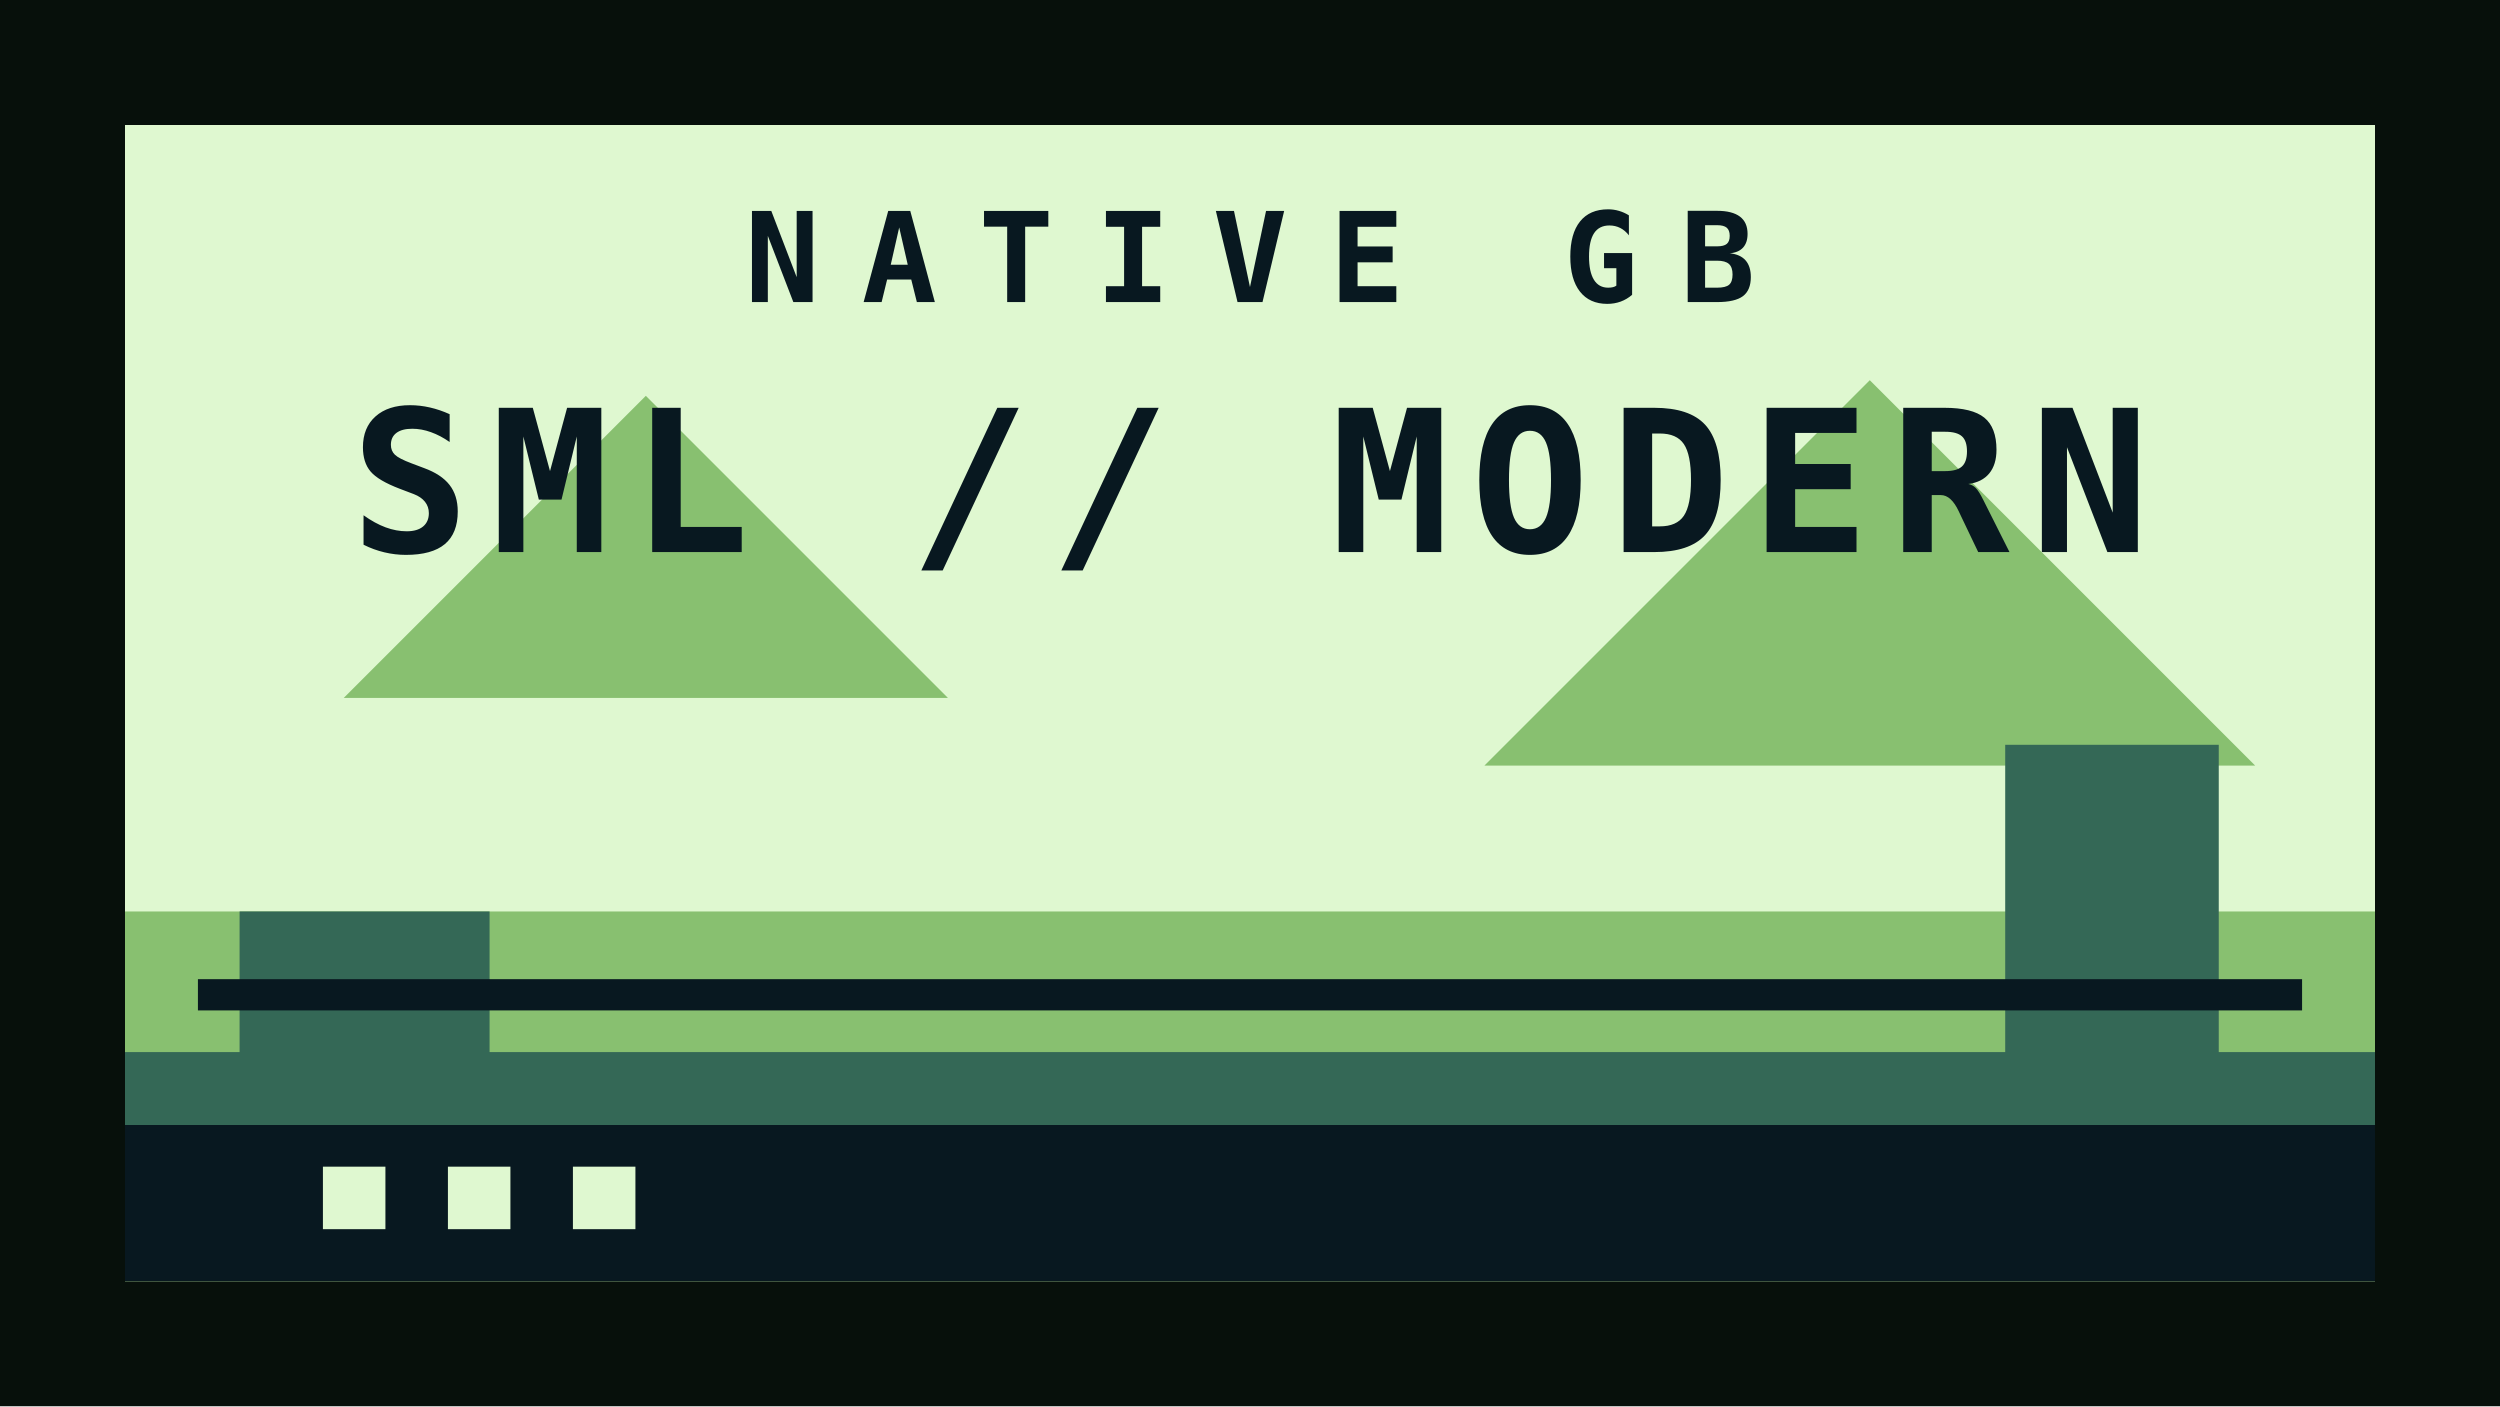
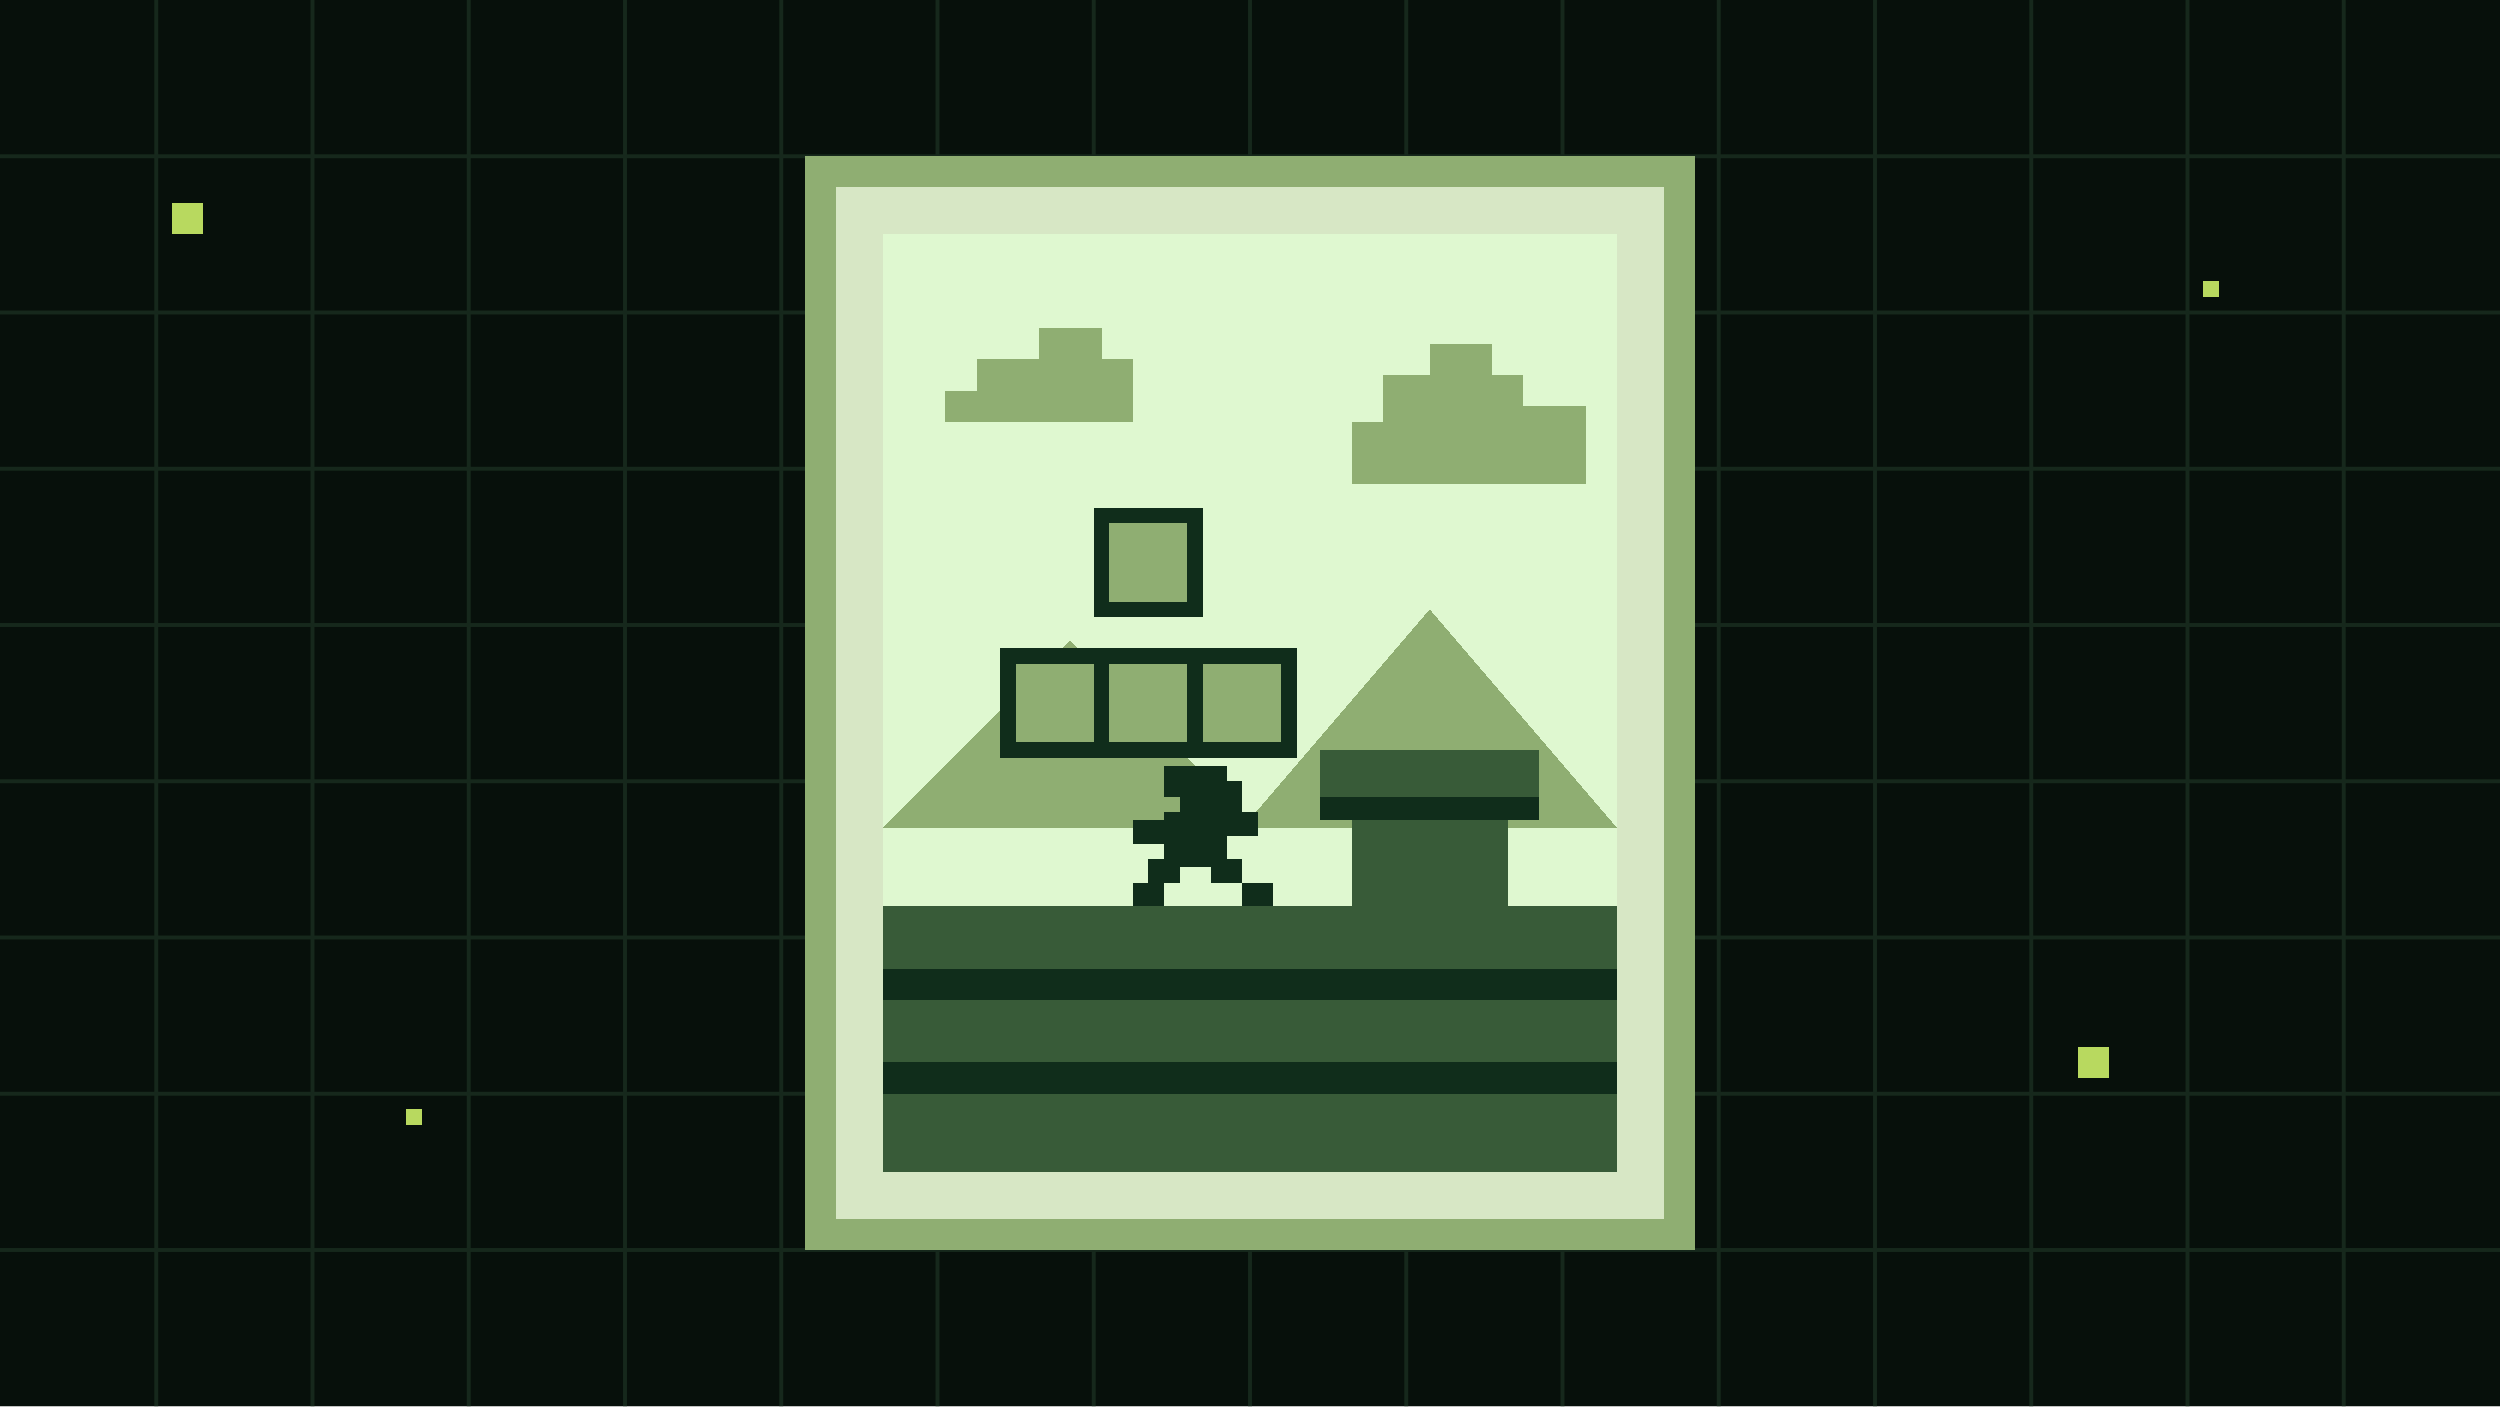
- <svg xmlns="http://www.w3.org/2000/svg" viewBox="0 0 960 540" role="img" aria-labelledby="title description">
-   <rect width="960" height="540" fill="#07100b" />
-   <path fill="#dff8d0" d="M48 48h864v444H48z" />
-   <path fill="#88c070" d="M48 350h864v142H48zM132 268l116-116 116 116zm438 26 148-148 148 148z" />
-   <path fill="#346856" d="M48 404h864v28H48zM92 350h96v54H92zm678-64h82v118h-82z" />
-   <path fill="#081820" d="M48 432h864v60H48zM76 376h808v12H76z" />
-   <g fill="#081820" font-family="monospace" font-weight="700" text-anchor="middle">
-     <text x="480" y="116" font-size="48" letter-spacing="16">NATIVE GB</text>
-     <text x="480" y="212" font-size="76" letter-spacing="8">SML // MODERN</text>
+ <svg xmlns="http://www.w3.org/2000/svg" width="1280" height="720" viewBox="0 0 1280 720" role="img" aria-labelledby="title description">
+   <rect width="1280" height="720" fill="#07100b" />
+   <g stroke="#1b3021" stroke-width="2" opacity=".75">
+     <path d="M0 80h1280M0 160h1280M0 240h1280M0 320h1280M0 400h1280M0 480h1280M0 560h1280M0 640h1280" />
+     <path d="M80 0v720M160 0v720M240 0v720M320 0v720M400 0v720M480 0v720M560 0v720M640 0v720M720 0v720M800 0v720M880 0v720M960 0v720M1040 0v720M1120 0v720M1200 0v720" />
  </g>
-   <g fill="#dff8d0">
-     <rect x="124" y="448" width="24" height="24" />
-     <rect x="172" y="448" width="24" height="24" />
-     <rect x="220" y="448" width="24" height="24" />
+   <g transform="translate(420 88)" shape-rendering="crispEdges">
+     <rect width="440" height="544" fill="#d7e7c5" stroke="#8fae72" stroke-width="16" />
+     <rect x="32" y="32" width="376" height="480" fill="#dff8d0" />
+     <g fill="#8fae72">
+       <path d="M32 336 128 240l96 96zM216 336l96-112 96 112z" />
+       <path d="M64 112h16V96h32V80h32v16h16v32H64z" />
+       <path d="M272 144v-16h16v-24h24V88h32v16h16v16h32v40H272z" />
+     </g>
+     <g fill="#385b38">
+       <path d="M32 392h376v120H32z" />
+       <path d="M32 376h376v16H32z" />
+       <path d="M272 332h80v60h-80zM256 296h112v24H256z" />
+     </g>
+     <g fill="#8fae72" stroke="#102d1b" stroke-width="8">
+       <rect x="96" y="248" width="48" height="48" />
+       <rect x="144" y="248" width="48" height="48" />
+       <rect x="192" y="248" width="48" height="48" />
+       <rect x="144" y="176" width="48" height="48" />
+     </g>
+     <g fill="#102d1b">
+       <path d="M32 408h376v16H32zM32 456h376v16H32z" />
+       <path d="M256 320h112v12H256z" />
+       <path d="M176 304h32v8h8v16h-32v-8h-8z" />
+       <path d="M176 328h32v28h-32zM160 332h16v12h-16zM208 328h16v12h-16z" />
+       <path d="M168 352h16v12h-16zM160 364h16v12h-16zM200 352h16v12h-16zM216 364h16v12h-16z" />
+     </g>
+   </g>
+   <g fill="#b8d95f" shape-rendering="crispEdges">
+     <rect x="88" y="104" width="16" height="16" />
+     <rect x="1128" y="144" width="8" height="8" />
+     <rect x="208" y="568" width="8" height="8" />
+     <rect x="1064" y="536" width="16" height="16" />
  </g>
</svg>
